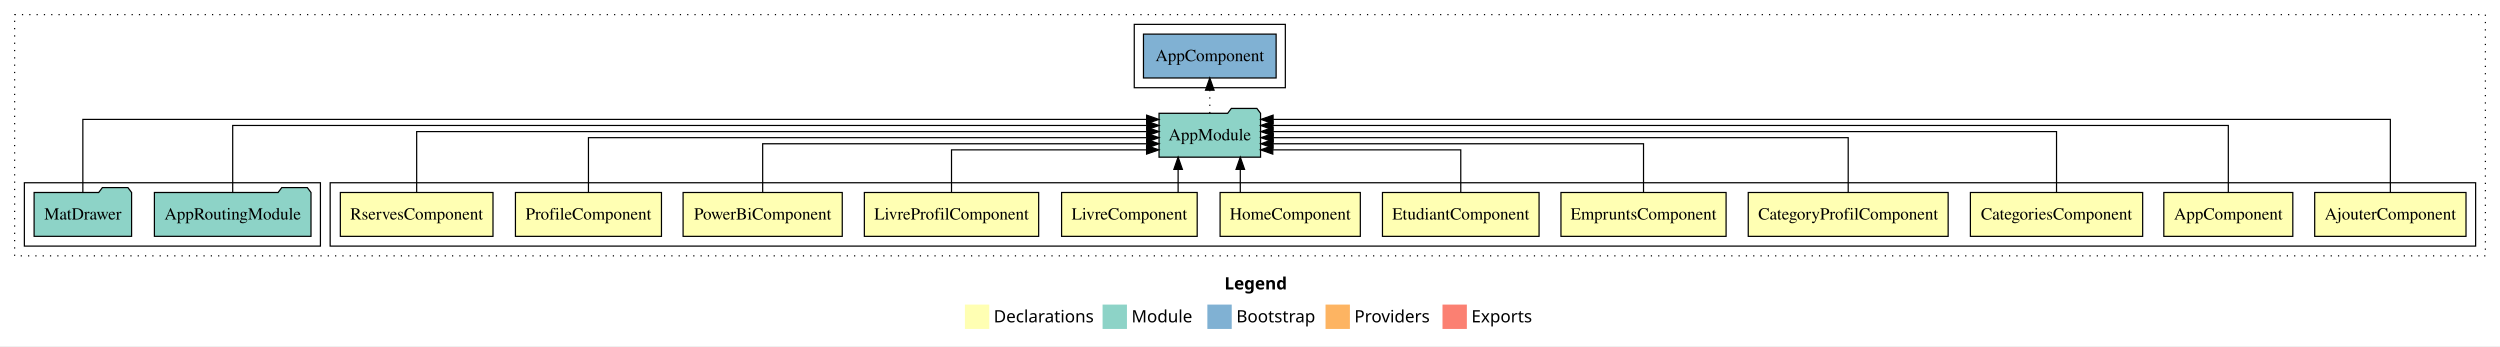
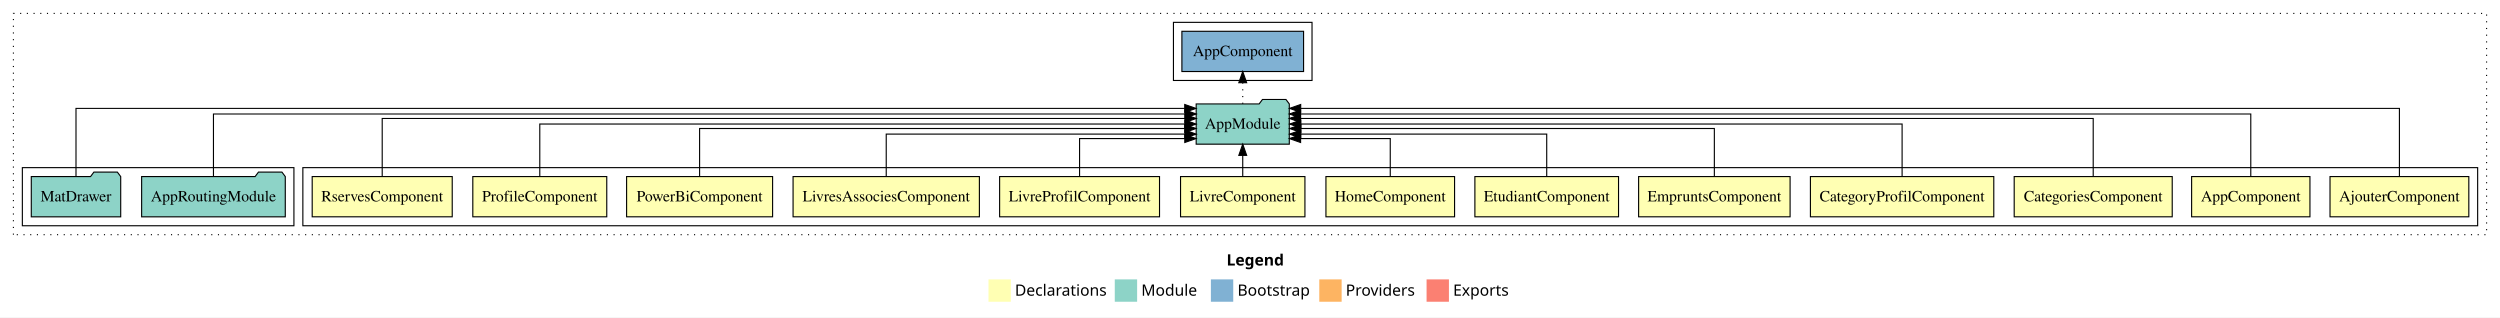
- <svg xmlns="http://www.w3.org/2000/svg" width="2052pt" height="284pt" viewBox="0.00 0.00 2052.00 284.00">
+ <svg xmlns="http://www.w3.org/2000/svg" width="2237pt" height="284pt" viewBox="0.00 0.00 2237.00 284.00">
  <g id="graph0" class="graph" transform="scale(1 1) rotate(0) translate(4 280)">
-     <polygon fill="white" stroke="transparent" points="-4,4 -4,-280 2048,-280 2048,4 -4,4" />
-     <text text-anchor="start" x="1001.01" y="-42.4" font-family="Times-12" font-weight="bold" font-size="14.00">Legend</text>
-     <polygon fill="#ffffb3" stroke="transparent" points="788,-10 788,-30 808,-30 808,-10 788,-10" />
-     <text text-anchor="start" x="811.63" y="-15.4" font-family="Times-12" font-size="14.00">  Declarations</text>
-     <polygon fill="#8dd3c7" stroke="transparent" points="901,-10 901,-30 921,-30 921,-10 901,-10" />
-     <text text-anchor="start" x="924.73" y="-15.4" font-family="Times-12" font-size="14.00">  Module</text>
-     <polygon fill="#80b1d3" stroke="transparent" points="987,-10 987,-30 1007,-30 1007,-10 987,-10" />
-     <text text-anchor="start" x="1010.78" y="-15.4" font-family="Times-12" font-size="14.00">  Bootstrap</text>
-     <polygon fill="#fdb462" stroke="transparent" points="1084,-10 1084,-30 1104,-30 1104,-10 1084,-10" />
-     <text text-anchor="start" x="1107.67" y="-15.4" font-family="Times-12" font-size="14.00">  Providers</text>
-     <polygon fill="#fb8072" stroke="transparent" points="1180,-10 1180,-30 1200,-30 1200,-10 1180,-10" />
-     <text text-anchor="start" x="1203.73" y="-15.4" font-family="Times-12" font-size="14.00">  Exports</text>
+     <polygon fill="white" stroke="transparent" points="-4,4 -4,-280 2233,-280 2233,4 -4,4" />
+     <text text-anchor="start" x="1093.51" y="-42.4" font-family="Times-12" font-weight="bold" font-size="14.00">Legend</text>
+     <polygon fill="#ffffb3" stroke="transparent" points="880.5,-10 880.5,-30 900.5,-30 900.5,-10 880.5,-10" />
+     <text text-anchor="start" x="904.13" y="-15.4" font-family="Times-12" font-size="14.00">  Declarations</text>
+     <polygon fill="#8dd3c7" stroke="transparent" points="993.5,-10 993.5,-30 1013.5,-30 1013.5,-10 993.5,-10" />
+     <text text-anchor="start" x="1017.23" y="-15.4" font-family="Times-12" font-size="14.00">  Module</text>
+     <polygon fill="#80b1d3" stroke="transparent" points="1079.5,-10 1079.5,-30 1099.5,-30 1099.5,-10 1079.5,-10" />
+     <text text-anchor="start" x="1103.28" y="-15.4" font-family="Times-12" font-size="14.00">  Bootstrap</text>
+     <polygon fill="#fdb462" stroke="transparent" points="1176.5,-10 1176.5,-30 1196.5,-30 1196.5,-10 1176.5,-10" />
+     <text text-anchor="start" x="1200.17" y="-15.4" font-family="Times-12" font-size="14.00">  Providers</text>
+     <polygon fill="#fb8072" stroke="transparent" points="1272.5,-10 1272.5,-30 1292.5,-30 1292.5,-10 1272.5,-10" />
+     <text text-anchor="start" x="1296.23" y="-15.4" font-family="Times-12" font-size="14.00">  Exports</text>
    <g id="clust1" class="cluster">
-       <polygon fill="none" stroke="black" stroke-dasharray="1,5" points="8,-70 8,-268 2036,-268 2036,-70 8,-70" />
+       <polygon fill="none" stroke="black" stroke-dasharray="1,5" points="8,-70 8,-268 2221,-268 2221,-70 8,-70" />
    </g>
    <g id="clust2" class="cluster">
-       <polygon fill="none" stroke="black" points="267,-78 267,-130 2028,-130 2028,-78 267,-78" />
+       <polygon fill="none" stroke="black" points="267,-78 267,-130 2213,-130 2213,-78 267,-78" />
    </g>
-     <g id="clust15" class="cluster">
+     <g id="clust16" class="cluster">
      <polygon fill="none" stroke="black" points="16,-78 16,-130 259,-130 259,-78 16,-78" />
    </g>
-     <g id="clust17" class="cluster">
-       <polygon fill="none" stroke="black" points="927,-208 927,-260 1051,-260 1051,-208 927,-208" />
+     <g id="clust18" class="cluster">
+       <polygon fill="none" stroke="black" points="1046,-208 1046,-260 1170,-260 1170,-208 1046,-208" />
    </g>
    <g id="node1" class="node">
-       <polygon fill="#ffffb3" stroke="black" points="2020.1,-122 1895.9,-122 1895.9,-86 2020.1,-86 2020.1,-122" />
-       <text text-anchor="middle" x="1958" y="-99.8" font-family="Times,serif" font-size="14.00">AjouterComponent</text>
+       <polygon fill="#ffffb3" stroke="black" points="2205.1,-122 2080.9,-122 2080.9,-86 2205.1,-86 2205.1,-122" />
+       <text text-anchor="middle" x="2143" y="-99.8" font-family="Times,serif" font-size="14.00">AjouterComponent</text>
    </g>
-     <g id="node13" class="node">
-       <polygon fill="#8dd3c7" stroke="black" points="1030.66,-187 1027.66,-191 1006.66,-191 1003.66,-187 947.34,-187 947.34,-151 1030.66,-151 1030.66,-187" />
-       <text text-anchor="middle" x="989" y="-164.8" font-family="Times,serif" font-size="14.00">AppModule</text>
+     <g id="node14" class="node">
+       <polygon fill="#8dd3c7" stroke="black" points="1149.66,-187 1146.66,-191 1125.66,-191 1122.66,-187 1066.34,-187 1066.34,-151 1149.66,-151 1149.66,-187" />
+       <text text-anchor="middle" x="1108" y="-164.8" font-family="Times,serif" font-size="14.00">AppModule</text>
    </g>
    <g id="edge1" class="edge">
-       <path fill="none" stroke="black" d="M1958,-122.09C1958,-145.13 1958,-182 1958,-182 1958,-182 1040.95,-182 1040.95,-182" />
-       <polygon fill="black" stroke="black" points="1040.95,-178.5 1030.95,-182 1040.95,-185.5 1040.95,-178.5" />
+       <path fill="none" stroke="black" d="M2143,-122.32C2143,-145.66 2143,-183 2143,-183 2143,-183 1159.86,-183 1159.86,-183" />
+       <polygon fill="black" stroke="black" points="1159.86,-179.5 1149.86,-183 1159.86,-186.5 1159.86,-179.5" />
    </g>
    <g id="node2" class="node">
-       <polygon fill="#ffffb3" stroke="black" points="1877.94,-122 1772.06,-122 1772.06,-86 1877.94,-86 1877.94,-122" />
-       <text text-anchor="middle" x="1825" y="-99.8" font-family="Times,serif" font-size="14.00">AppComponent</text>
+       <polygon fill="#ffffb3" stroke="black" points="2062.94,-122 1957.06,-122 1957.06,-86 2062.94,-86 2062.94,-122" />
+       <text text-anchor="middle" x="2010" y="-99.8" font-family="Times,serif" font-size="14.00">AppComponent</text>
    </g>
    <g id="edge2" class="edge">
-       <path fill="none" stroke="black" d="M1825,-122.04C1825,-143.66 1825,-177 1825,-177 1825,-177 1040.74,-177 1040.74,-177" />
-       <polygon fill="black" stroke="black" points="1040.74,-173.5 1030.74,-177 1040.74,-180.5 1040.74,-173.5" />
+       <path fill="none" stroke="black" d="M2010,-122.29C2010,-144.21 2010,-178 2010,-178 2010,-178 1159.7,-178 1159.7,-178" />
+       <polygon fill="black" stroke="black" points="1159.7,-174.5 1149.7,-178 1159.7,-181.5 1159.7,-174.5" />
    </g>
    <g id="node3" class="node">
-       <polygon fill="#ffffb3" stroke="black" points="1754.7,-122 1613.3,-122 1613.3,-86 1754.7,-86 1754.7,-122" />
-       <text text-anchor="middle" x="1684" y="-99.8" font-family="Times,serif" font-size="14.00">CategoriesComponent</text>
+       <polygon fill="#ffffb3" stroke="black" points="1939.7,-122 1798.3,-122 1798.3,-86 1939.7,-86 1939.7,-122" />
+       <text text-anchor="middle" x="1869" y="-99.8" font-family="Times,serif" font-size="14.00">CategoriesComponent</text>
    </g>
    <g id="edge3" class="edge">
-       <path fill="none" stroke="black" d="M1684,-122.22C1684,-142.37 1684,-172 1684,-172 1684,-172 1040.91,-172 1040.91,-172" />
-       <polygon fill="black" stroke="black" points="1040.91,-168.5 1030.91,-172 1040.91,-175.5 1040.91,-168.5" />
+       <path fill="none" stroke="black" d="M1869,-122.03C1869,-142.77 1869,-174 1869,-174 1869,-174 1159.73,-174 1159.73,-174" />
+       <polygon fill="black" stroke="black" points="1159.73,-170.5 1149.73,-174 1159.73,-177.5 1159.73,-170.5" />
    </g>
    <g id="node4" class="node">
-       <polygon fill="#ffffb3" stroke="black" points="1595.04,-122 1430.96,-122 1430.96,-86 1595.04,-86 1595.04,-122" />
-       <text text-anchor="middle" x="1513" y="-99.8" font-family="Times,serif" font-size="14.00">CategoryProfilComponent</text>
+       <polygon fill="#ffffb3" stroke="black" points="1780.04,-122 1615.96,-122 1615.96,-86 1780.04,-86 1780.04,-122" />
+       <text text-anchor="middle" x="1698" y="-99.8" font-family="Times,serif" font-size="14.00">CategoryProfilComponent</text>
    </g>
    <g id="edge4" class="edge">
-       <path fill="none" stroke="black" d="M1513,-122.22C1513,-140.83 1513,-167 1513,-167 1513,-167 1041,-167 1041,-167" />
-       <polygon fill="black" stroke="black" points="1041,-163.5 1031,-167 1041,-170.5 1041,-163.5" />
+       <path fill="none" stroke="black" d="M1698,-122.11C1698,-141.34 1698,-169 1698,-169 1698,-169 1159.96,-169 1159.96,-169" />
+       <polygon fill="black" stroke="black" points="1159.96,-165.5 1149.96,-169 1159.96,-172.5 1159.96,-165.5" />
    </g>
    <g id="node5" class="node">
-       <polygon fill="#ffffb3" stroke="black" points="1412.77,-122 1277.23,-122 1277.23,-86 1412.77,-86 1412.77,-122" />
-       <text text-anchor="middle" x="1345" y="-99.8" font-family="Times,serif" font-size="14.00">EmpruntsComponent</text>
+       <polygon fill="#ffffb3" stroke="black" points="1597.77,-122 1462.23,-122 1462.23,-86 1597.77,-86 1597.77,-122" />
+       <text text-anchor="middle" x="1530" y="-99.8" font-family="Times,serif" font-size="14.00">EmpruntsComponent</text>
    </g>
    <g id="edge5" class="edge">
-       <path fill="none" stroke="black" d="M1345,-122.03C1345,-139.06 1345,-162 1345,-162 1345,-162 1040.88,-162 1040.88,-162" />
-       <polygon fill="black" stroke="black" points="1040.88,-158.5 1030.88,-162 1040.88,-165.5 1040.88,-158.5" />
+       <path fill="none" stroke="black" d="M1530,-122.3C1530,-140.27 1530,-165 1530,-165 1530,-165 1160.01,-165 1160.01,-165" />
+       <polygon fill="black" stroke="black" points="1160.01,-161.5 1150.01,-165 1160.01,-168.5 1160.01,-161.5" />
    </g>
    <g id="node6" class="node">
-       <polygon fill="#ffffb3" stroke="black" points="1259.27,-122 1130.73,-122 1130.73,-86 1259.27,-86 1259.27,-122" />
-       <text text-anchor="middle" x="1195" y="-99.8" font-family="Times,serif" font-size="14.00">EtudiantComponent</text>
+       <polygon fill="#ffffb3" stroke="black" points="1444.27,-122 1315.73,-122 1315.73,-86 1444.27,-86 1444.27,-122" />
+       <text text-anchor="middle" x="1380" y="-99.8" font-family="Times,serif" font-size="14.00">EtudiantComponent</text>
    </g>
    <g id="edge6" class="edge">
-       <path fill="none" stroke="black" d="M1195,-122.24C1195,-137.57 1195,-157 1195,-157 1195,-157 1040.69,-157 1040.69,-157" />
-       <polygon fill="black" stroke="black" points="1040.69,-153.5 1030.69,-157 1040.69,-160.5 1040.69,-153.5" />
+       <path fill="none" stroke="black" d="M1380,-122.03C1380,-138.4 1380,-160 1380,-160 1380,-160 1159.9,-160 1159.9,-160" />
+       <polygon fill="black" stroke="black" points="1159.9,-156.5 1149.9,-160 1159.9,-163.5 1159.9,-156.5" />
    </g>
    <g id="node7" class="node">
-       <polygon fill="#ffffb3" stroke="black" points="1112.55,-122 997.45,-122 997.45,-86 1112.55,-86 1112.55,-122" />
-       <text text-anchor="middle" x="1055" y="-99.8" font-family="Times,serif" font-size="14.00">HomeComponent</text>
+       <polygon fill="#ffffb3" stroke="black" points="1297.55,-122 1182.45,-122 1182.45,-86 1297.55,-86 1297.55,-122" />
+       <text text-anchor="middle" x="1240" y="-99.8" font-family="Times,serif" font-size="14.00">HomeComponent</text>
    </g>
    <g id="edge7" class="edge">
-       <path fill="none" stroke="black" d="M1014.03,-122.11C1014.03,-122.11 1014.03,-140.99 1014.03,-140.99" />
-       <polygon fill="black" stroke="black" points="1010.53,-140.99 1014.03,-150.99 1017.53,-140.99 1010.53,-140.99" />
+       <path fill="none" stroke="black" d="M1240,-122.19C1240,-137.18 1240,-156 1240,-156 1240,-156 1159.77,-156 1159.77,-156" />
+       <polygon fill="black" stroke="black" points="1159.77,-152.5 1149.77,-156 1159.77,-159.5 1159.77,-152.5" />
    </g>
    <g id="node8" class="node">
-       <polygon fill="#ffffb3" stroke="black" points="978.65,-122 867.35,-122 867.35,-86 978.65,-86 978.65,-122" />
-       <text text-anchor="middle" x="923" y="-99.8" font-family="Times,serif" font-size="14.00">LivreComponent</text>
+       <polygon fill="#ffffb3" stroke="black" points="1163.65,-122 1052.35,-122 1052.35,-86 1163.65,-86 1163.65,-122" />
+       <text text-anchor="middle" x="1108" y="-99.8" font-family="Times,serif" font-size="14.00">LivreComponent</text>
    </g>
    <g id="edge8" class="edge">
-       <path fill="none" stroke="black" d="M963,-122.11C963,-122.11 963,-140.99 963,-140.99" />
-       <polygon fill="black" stroke="black" points="959.5,-140.99 963,-150.99 966.5,-140.99 959.5,-140.99" />
+       <path fill="none" stroke="black" d="M1108,-122.11C1108,-122.11 1108,-140.99 1108,-140.99" />
+       <polygon fill="black" stroke="black" points="1104.5,-140.99 1108,-150.99 1111.5,-140.99 1104.5,-140.99" />
    </g>
    <g id="node9" class="node">
-       <polygon fill="#ffffb3" stroke="black" points="848.54,-122 705.46,-122 705.46,-86 848.54,-86 848.54,-122" />
-       <text text-anchor="middle" x="777" y="-99.8" font-family="Times,serif" font-size="14.00">LivreProfilComponent</text>
+       <polygon fill="#ffffb3" stroke="black" points="1033.54,-122 890.46,-122 890.46,-86 1033.54,-86 1033.54,-122" />
+       <text text-anchor="middle" x="962" y="-99.8" font-family="Times,serif" font-size="14.00">LivreProfilComponent</text>
    </g>
    <g id="edge9" class="edge">
-       <path fill="none" stroke="black" d="M777,-122.24C777,-137.57 777,-157 777,-157 777,-157 937.12,-157 937.12,-157" />
-       <polygon fill="black" stroke="black" points="937.12,-160.5 947.12,-157 937.12,-153.5 937.12,-160.5" />
+       <path fill="none" stroke="black" d="M962,-122.19C962,-137.18 962,-156 962,-156 962,-156 1056.16,-156 1056.16,-156" />
+       <polygon fill="black" stroke="black" points="1056.16,-159.5 1066.16,-156 1056.16,-152.5 1056.16,-159.5" />
    </g>
    <g id="node10" class="node">
+       <polygon fill="#ffffb3" stroke="black" points="872.36,-122 705.64,-122 705.64,-86 872.36,-86 872.36,-122" />
+       <text text-anchor="middle" x="789" y="-99.8" font-family="Times,serif" font-size="14.00">LivresAssociesComponent</text>
+     </g>
+     <g id="edge10" class="edge">
+       <path fill="none" stroke="black" d="M789,-122.03C789,-138.4 789,-160 789,-160 789,-160 1056.3,-160 1056.3,-160" />
+       <polygon fill="black" stroke="black" points="1056.3,-163.5 1066.3,-160 1056.3,-156.5 1056.3,-163.5" />
+     </g>
+     <g id="node11" class="node">
      <polygon fill="#ffffb3" stroke="black" points="687.32,-122 556.68,-122 556.68,-86 687.32,-86 687.32,-122" />
      <text text-anchor="middle" x="622" y="-99.8" font-family="Times,serif" font-size="14.00">PowerBiComponent</text>
    </g>
-     <g id="edge10" class="edge">
-       <path fill="none" stroke="black" d="M622,-122.03C622,-139.06 622,-162 622,-162 622,-162 937.26,-162 937.26,-162" />
-       <polygon fill="black" stroke="black" points="937.26,-165.5 947.26,-162 937.26,-158.5 937.26,-165.5" />
+     <g id="edge11" class="edge">
+       <path fill="none" stroke="black" d="M622,-122.3C622,-140.27 622,-165 622,-165 622,-165 1056.14,-165 1056.14,-165" />
+       <polygon fill="black" stroke="black" points="1056.14,-168.5 1066.14,-165 1056.14,-161.5 1056.14,-168.5" />
    </g>
-     <g id="node11" class="node">
+     <g id="node12" class="node">
      <polygon fill="#ffffb3" stroke="black" points="538.93,-122 419.07,-122 419.07,-86 538.93,-86 538.93,-122" />
      <text text-anchor="middle" x="479" y="-99.8" font-family="Times,serif" font-size="14.00">ProfileComponent</text>
    </g>
-     <g id="edge11" class="edge">
-       <path fill="none" stroke="black" d="M479,-122.22C479,-140.83 479,-167 479,-167 479,-167 937.26,-167 937.26,-167" />
-       <polygon fill="black" stroke="black" points="937.26,-170.5 947.26,-167 937.26,-163.5 937.26,-170.5" />
+     <g id="edge12" class="edge">
+       <path fill="none" stroke="black" d="M479,-122.11C479,-141.34 479,-169 479,-169 479,-169 1056.24,-169 1056.24,-169" />
+       <polygon fill="black" stroke="black" points="1056.24,-172.5 1066.24,-169 1056.24,-165.5 1056.24,-172.5" />
    </g>
-     <g id="node12" class="node">
+     <g id="node13" class="node">
      <polygon fill="#ffffb3" stroke="black" points="400.65,-122 275.35,-122 275.35,-86 400.65,-86 400.65,-122" />
      <text text-anchor="middle" x="338" y="-99.8" font-family="Times,serif" font-size="14.00">RservesComponent</text>
    </g>
-     <g id="edge12" class="edge">
-       <path fill="none" stroke="black" d="M338,-122.22C338,-142.37 338,-172 338,-172 338,-172 937.29,-172 937.29,-172" />
-       <polygon fill="black" stroke="black" points="937.29,-175.5 947.29,-172 937.29,-168.5 937.29,-175.5" />
+     <g id="edge13" class="edge">
+       <path fill="none" stroke="black" d="M338,-122.03C338,-142.77 338,-174 338,-174 338,-174 1056.33,-174 1056.33,-174" />
+       <polygon fill="black" stroke="black" points="1056.33,-177.5 1066.33,-174 1056.33,-170.5 1056.33,-177.5" />
    </g>
-     <g id="node16" class="node">
-       <polygon fill="#80b1d3" stroke="black" points="1043.44,-252 934.56,-252 934.56,-216 1043.44,-216 1043.44,-252" />
-       <text text-anchor="middle" x="989" y="-229.8" font-family="Times,serif" font-size="14.00">AppComponent </text>
+     <g id="node17" class="node">
+       <polygon fill="#80b1d3" stroke="black" points="1162.44,-252 1053.56,-252 1053.56,-216 1162.44,-216 1162.44,-252" />
+       <text text-anchor="middle" x="1108" y="-229.8" font-family="Times,serif" font-size="14.00">AppComponent </text>
    </g>
-     <g id="edge15" class="edge">
-       <path fill="none" stroke="black" stroke-dasharray="1,5" d="M989,-187.11C989,-187.11 989,-205.99 989,-205.99" />
-       <polygon fill="black" stroke="black" points="985.5,-205.99 989,-215.99 992.5,-205.99 985.5,-205.99" />
+     <g id="edge16" class="edge">
+       <path fill="none" stroke="black" stroke-dasharray="1,5" d="M1108,-187.11C1108,-187.11 1108,-205.99 1108,-205.99" />
+       <polygon fill="black" stroke="black" points="1104.5,-205.99 1108,-215.99 1111.5,-205.99 1104.5,-205.99" />
    </g>
-     <g id="node14" class="node">
+     <g id="node15" class="node">
      <polygon fill="#8dd3c7" stroke="black" points="251.27,-122 248.27,-126 227.27,-126 224.27,-122 122.73,-122 122.73,-86 251.27,-86 251.27,-122" />
      <text text-anchor="middle" x="187" y="-99.8" font-family="Times,serif" font-size="14.00">AppRoutingModule</text>
    </g>
-     <g id="edge13" class="edge">
-       <path fill="none" stroke="black" d="M187,-122.04C187,-143.66 187,-177 187,-177 187,-177 937.29,-177 937.29,-177" />
-       <polygon fill="black" stroke="black" points="937.29,-180.5 947.29,-177 937.29,-173.5 937.29,-180.5" />
+     <g id="edge14" class="edge">
+       <path fill="none" stroke="black" d="M187,-122.29C187,-144.21 187,-178 187,-178 187,-178 1056.34,-178 1056.34,-178" />
+       <polygon fill="black" stroke="black" points="1056.34,-181.5 1066.34,-178 1056.34,-174.5 1056.34,-181.5" />
    </g>
-     <g id="node15" class="node">
+     <g id="node16" class="node">
      <polygon fill="#8dd3c7" stroke="black" points="104.01,-122 101.01,-126 80.01,-126 77.01,-122 23.99,-122 23.99,-86 104.01,-86 104.01,-122" />
      <text text-anchor="middle" x="64" y="-99.8" font-family="Times,serif" font-size="14.00">MatDrawer</text>
    </g>
-     <g id="edge14" class="edge">
-       <path fill="none" stroke="black" d="M64,-122.09C64,-145.13 64,-182 64,-182 64,-182 937.15,-182 937.15,-182" />
-       <polygon fill="black" stroke="black" points="937.15,-185.5 947.15,-182 937.15,-178.5 937.15,-185.5" />
+     <g id="edge15" class="edge">
+       <path fill="none" stroke="black" d="M64,-122.32C64,-145.66 64,-183 64,-183 64,-183 1056.11,-183 1056.11,-183" />
+       <polygon fill="black" stroke="black" points="1056.11,-186.5 1066.11,-183 1056.11,-179.5 1056.11,-186.5" />
    </g>
  </g>
</svg>
